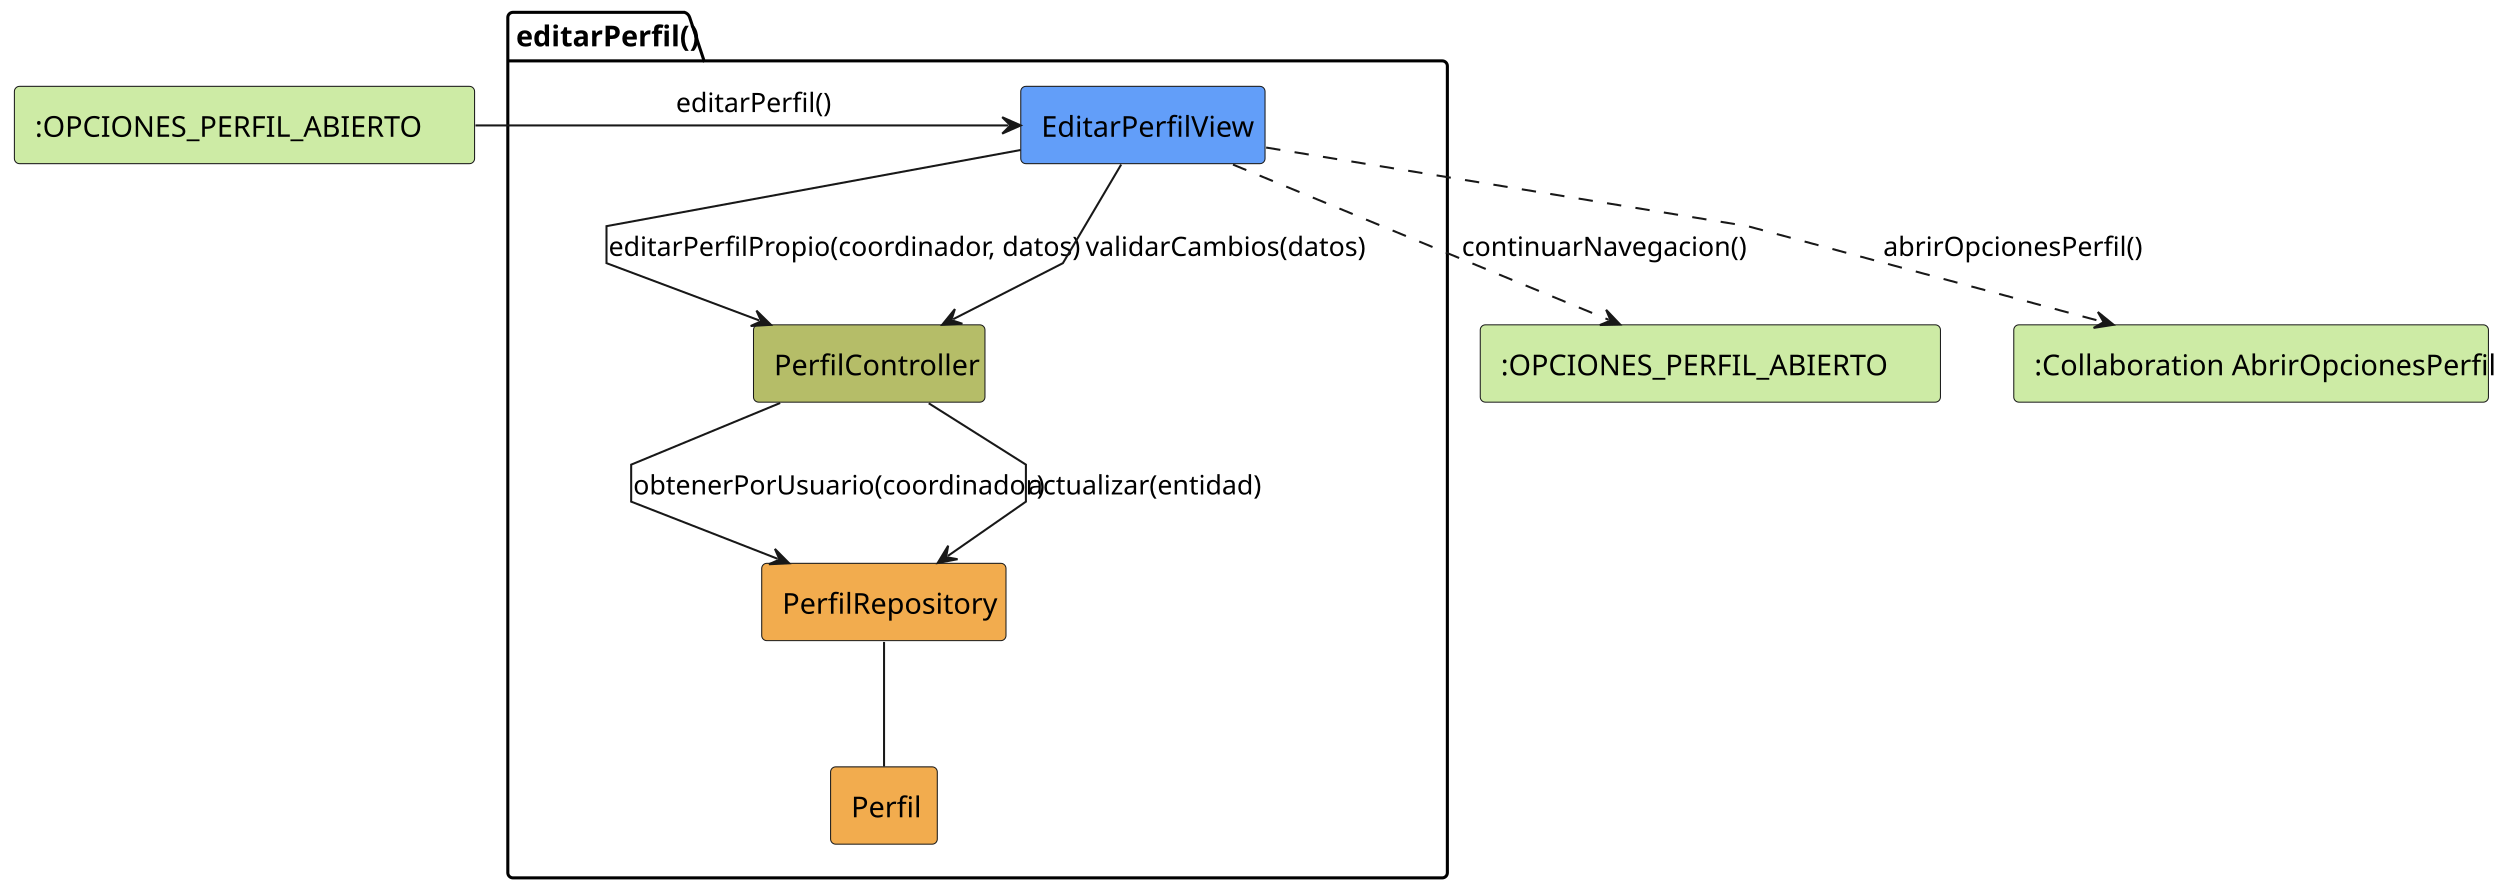
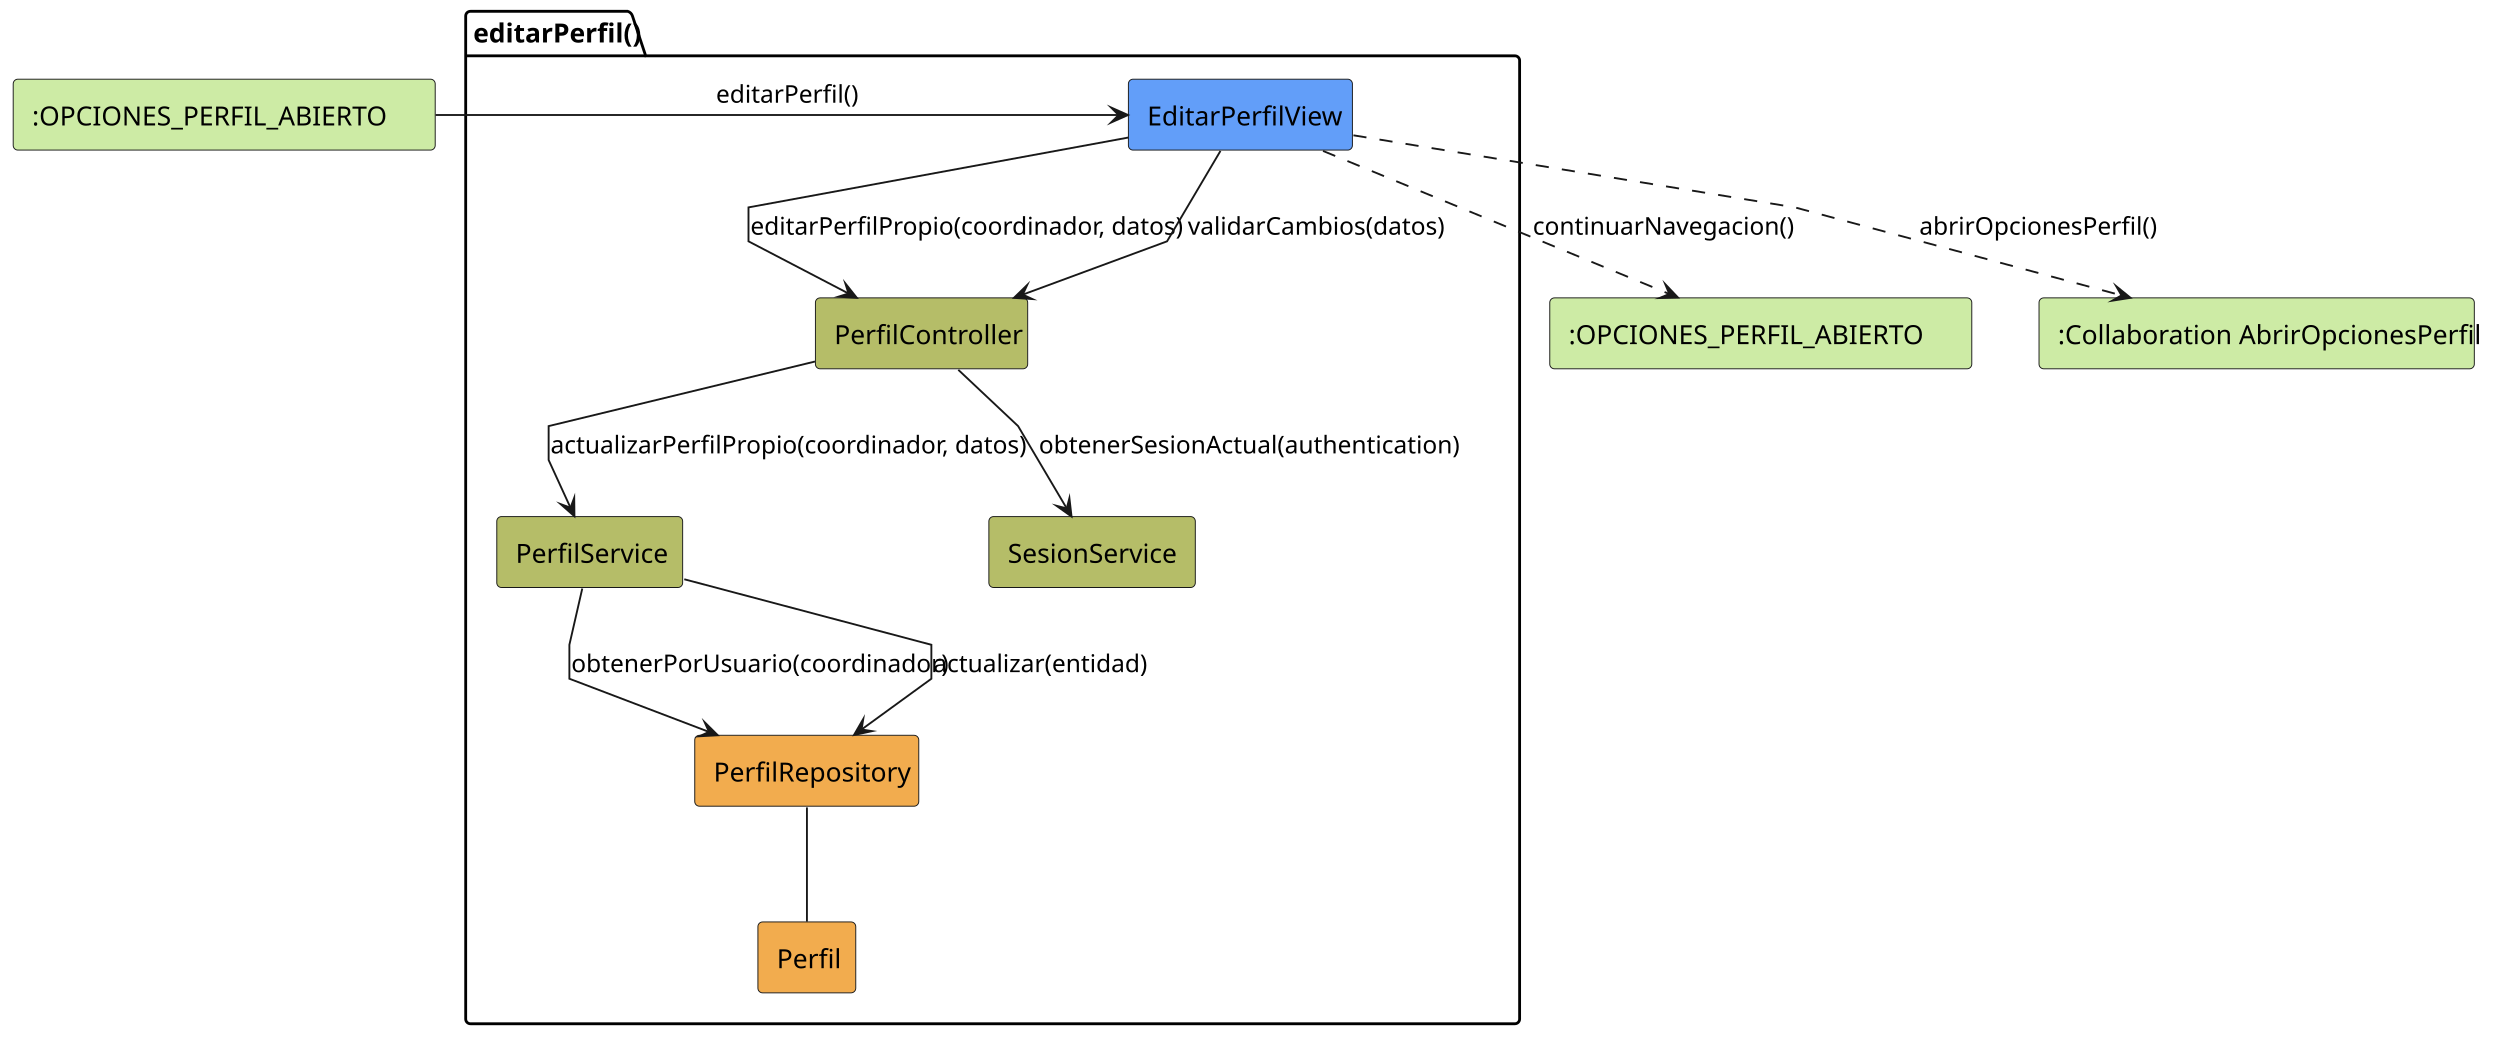
- <svg xmlns="http://www.w3.org/2000/svg" contentStyleType="text/css" height="434px" preserveAspectRatio="none" style="width:1216px;height:434px;background:#FFFFFF;" version="1.1" viewBox="0 0 1216 434" width="1216px" zoomAndPan="magnify">
+ <svg xmlns="http://www.w3.org/2000/svg" contentStyleType="text/css" data-diagram-type="DESCRIPTION" height="558px" preserveAspectRatio="none" style="width:1326px;height:558px;background:#FFFFFF;" version="1.1" viewBox="0 0 1326 558" width="1326px" zoomAndPan="magnify">
  <defs />
  <g>
-     <g id="cluster_editarPerfil">
-       <path d="M249.5,6 L332.962,6 A3.75,3.75 0 0 1 335.462,8.5 L342.462,29.609 L701.5,29.609 A2.5,2.5 0 0 1 704,32.109 L704,424.5 A2.5,2.5 0 0 1 701.5,427 L249.5,427 A2.5,2.5 0 0 1 247,424.5 L247,8.5 A2.5,2.5 0 0 1 249.5,6 " fill="none" style="stroke:#000000;stroke-width:1.5;" />
+     <g class="cluster" data-qualified-name="editarPerfil" data-source-line="4" id="ent0002">
+       <path d="M249.5,6 L332.962,6 A3.75,3.75 0 0 1 335.462,8.5 L342.462,29.609 L803.5,29.609 A2.5,2.5 0 0 1 806,32.109 L806,540.5 A2.5,2.5 0 0 1 803.5,543 L249.5,543 A2.5,2.5 0 0 1 247,540.5 L247,8.5 A2.5,2.5 0 0 1 249.5,6" fill="none" style="stroke:#000000;stroke-width:1.5;" />
      <line style="stroke:#000000;stroke-width:1.5;" x1="247" x2="342.462" y1="29.609" y2="29.609" />
-       <text fill="#000000" font-family="sans-serif" font-size="14" font-weight="bold" lengthAdjust="spacing" textLength="82.462" x="251" y="22.533">editarPerfil()</text>
+       <text fill="#000000" font-family="sans-serif" font-size="14" font-weight="700" lengthAdjust="spacing" textLength="82.462" x="251" y="22.533">editarPerfil()</text>
    </g>
-     <g id="elem_EditarPerfilView">
-       <rect fill="#629EF9" height="37.609" rx="2.5" ry="2.5" style="stroke:#181818;stroke-width:0.5;" width="118.814" x="496.5" y="42" />
-       <text fill="#000000" font-family="sans-serif" font-size="14" lengthAdjust="spacing" textLength="98.814" x="506.5" y="66.533">EditarPerfilView</text>
+     <g class="entity" data-qualified-name="editarPerfil.EditarPerfilView" data-source-line="5" id="ent0003">
+       <rect fill="#629EF9" height="37.609" rx="2.5" ry="2.5" style="stroke:#181818;stroke-width:0.5;" width="118.814" x="598.5" y="42" />
+       <text fill="#000000" font-family="sans-serif" font-size="14" lengthAdjust="spacing" textLength="98.814" x="608.5" y="66.533">EditarPerfilView</text>
    </g>
-     <g id="elem_PerfilController">
-       <rect fill="#B5BD68" height="37.609" rx="2.5" ry="2.5" style="stroke:#181818;stroke-width:0.5;" width="112.586" x="366.5" y="158" />
-       <text fill="#000000" font-family="sans-serif" font-size="14" lengthAdjust="spacing" textLength="92.586" x="376.5" y="182.533">PerfilController</text>
+     <g class="entity" data-qualified-name="editarPerfil.PerfilController" data-source-line="6" id="ent0004">
+       <rect fill="#B5BD68" height="37.609" rx="2.5" ry="2.5" style="stroke:#181818;stroke-width:0.5;" width="112.586" x="432.5" y="158" />
+       <text fill="#000000" font-family="sans-serif" font-size="14" lengthAdjust="spacing" textLength="92.586" x="442.5" y="182.533">PerfilController</text>
    </g>
-     <g id="elem_PerfilRepository">
-       <rect fill="#F2AC4E" height="37.609" rx="2.5" ry="2.5" style="stroke:#181818;stroke-width:0.5;" width="118.814" x="370.5" y="274" />
-       <text fill="#000000" font-family="sans-serif" font-size="14" lengthAdjust="spacing" textLength="98.814" x="380.5" y="298.533">PerfilRepository</text>
+     <g class="entity" data-qualified-name="editarPerfil.PerfilService" data-source-line="7" id="ent0005">
+       <rect fill="#B5BD68" height="37.609" rx="2.5" ry="2.5" style="stroke:#181818;stroke-width:0.5;" width="98.579" x="263.5" y="274" />
+       <text fill="#000000" font-family="sans-serif" font-size="14" lengthAdjust="spacing" textLength="78.579" x="273.5" y="298.533">PerfilService</text>
    </g>
-     <g id="elem_Perfil">
-       <rect fill="#F2AC4E" height="37.609" rx="2.5" ry="2.5" style="stroke:#181818;stroke-width:0.5;" width="51.897" x="404" y="373" />
-       <text fill="#000000" font-family="sans-serif" font-size="14" lengthAdjust="spacing" textLength="31.896" x="414" y="397.533">Perfil</text>
+     <g class="entity" data-qualified-name="editarPerfil.SesionService" data-source-line="8" id="ent0006">
+       <rect fill="#B5BD68" height="37.609" rx="2.5" ry="2.5" style="stroke:#181818;stroke-width:0.5;" width="109.489" x="524.5" y="274" />
+       <text fill="#000000" font-family="sans-serif" font-size="14" lengthAdjust="spacing" textLength="89.489" x="534.5" y="298.533">SesionService</text>
    </g>
-     <g id="elem_EstadoEntrada">
+     <g class="entity" data-qualified-name="editarPerfil.PerfilRepository" data-source-line="9" id="ent0007">
+       <rect fill="#F2AC4E" height="37.609" rx="2.5" ry="2.5" style="stroke:#181818;stroke-width:0.5;" width="118.814" x="368.5" y="390" />
+       <text fill="#000000" font-family="sans-serif" font-size="14" lengthAdjust="spacing" textLength="98.814" x="378.5" y="414.533">PerfilRepository</text>
+     </g>
+     <g class="entity" data-qualified-name="editarPerfil.Perfil" data-source-line="10" id="ent0008">
+       <rect fill="#F2AC4E" height="37.609" rx="2.5" ry="2.5" style="stroke:#181818;stroke-width:0.5;" width="51.897" x="402" y="489" />
+       <text fill="#000000" font-family="sans-serif" font-size="14" lengthAdjust="spacing" textLength="31.896" x="412" y="513.533">Perfil</text>
+     </g>
+     <g class="entity" data-qualified-name="EstadoEntrada" data-source-line="3" id="ent0001">
      <rect fill="#CDEBA5" height="37.609" rx="2.5" ry="2.5" style="stroke:#181818;stroke-width:0.5;" width="223.834" x="7" y="42" />
      <text fill="#000000" font-family="sans-serif" font-size="14" lengthAdjust="spacing" textLength="203.834" x="17" y="66.533">:OPCIONES_PERFIL_ABIERTO</text>
    </g>
-     <g id="elem_EstadoSalida">
-       <rect fill="#CDEBA5" height="37.609" rx="2.5" ry="2.5" style="stroke:#181818;stroke-width:0.5;" width="223.834" x="720" y="158" />
-       <text fill="#000000" font-family="sans-serif" font-size="14" lengthAdjust="spacing" textLength="203.834" x="730" y="182.533">:OPCIONES_PERFIL_ABIERTO</text>
+     <g class="entity" data-qualified-name="EstadoSalida" data-source-line="13" id="ent0009">
+       <rect fill="#CDEBA5" height="37.609" rx="2.5" ry="2.5" style="stroke:#181818;stroke-width:0.5;" width="223.834" x="822" y="158" />
+       <text fill="#000000" font-family="sans-serif" font-size="14" lengthAdjust="spacing" textLength="203.834" x="832" y="182.533">:OPCIONES_PERFIL_ABIERTO</text>
    </g>
-     <g id="elem_AbrirOpcionesPerfil">
-       <rect fill="#CDEBA5" height="37.609" rx="2.5" ry="2.5" style="stroke:#181818;stroke-width:0.5;" width="230.875" x="979.5" y="158" />
-       <text fill="#000000" font-family="sans-serif" font-size="14" lengthAdjust="spacing" textLength="210.875" x="989.5" y="182.533">:Collaboration AbrirOpcionesPerfil</text>
+     <g class="entity" data-qualified-name="AbrirOpcionesPerfil" data-source-line="14" id="ent0010">
+       <rect fill="#CDEBA5" height="37.609" rx="2.5" ry="2.5" style="stroke:#181818;stroke-width:0.5;" width="230.875" x="1081.5" y="158" />
+       <text fill="#000000" font-family="sans-serif" font-size="14" lengthAdjust="spacing" textLength="210.875" x="1091.5" y="182.533">:Collaboration AbrirOpcionesPerfil</text>
    </g>
-     <g id="link_EstadoEntrada_EditarPerfilView">
-       <path d="M231.25,61 C315.85,61 422.52,61 490.47,61 " fill="none" id="EstadoEntrada-to-EditarPerfilView" style="stroke:#181818;stroke-width:1;" />
-       <polygon fill="#181818" points="496.47,61,487.47,57,491.47,61,487.47,65,496.47,61" style="stroke:#181818;stroke-width:1;" />
-       <text fill="#000000" font-family="sans-serif" font-size="13" lengthAdjust="spacing" textLength="70.795" x="328.75" y="54.495">editarPerfil()</text>
+     <g class="link" data-entity-1="ent0001" data-entity-2="ent0003" data-link-type="dependency" data-source-line="16" id="lnk11">
+       <path d="M231.01,61 C342.66,61 504.88,61 593.28,61" fill="none" id="EstadoEntrada-to-EditarPerfilView" style="stroke:#181818;stroke-width:1;" />
+       <polygon fill="#181818" points="598.28,61,589.28,57,593.28,61,589.28,65,598.28,61" style="stroke:#181818;stroke-width:1;stroke-linejoin:miter;stroke-miterlimit:10;" />
+       <text fill="#000000" font-family="sans-serif" font-size="13" lengthAdjust="spacing" textLength="70.795" x="379.75" y="54.495">editarPerfil()</text>
    </g>
-     <g id="link_EditarPerfilView_PerfilController">
-       <path d="M496.45,72.95 C419.42,87.12 295,110 295,110 C295,110 295,128 295,128 C295,128 333.032,142.263 369.352,155.883 " fill="none" id="EditarPerfilView-to-PerfilController" style="stroke:#181818;stroke-width:1;" />
-       <polygon fill="#181818" points="374.97,157.99,367.947,151.085,370.288,156.234,365.139,158.575,374.97,157.99" style="stroke:#181818;stroke-width:1;" />
-       <text fill="#000000" font-family="sans-serif" font-size="13" lengthAdjust="spacing" textLength="216.055" x="296" y="124.495">editarPerfilPropio(coordinador, datos)</text>
+     <g class="link" data-entity-1="ent0003" data-entity-2="ent0004" data-link-type="dependency" data-source-line="18" id="lnk12">
+       <path d="M598.45,72.95 C521.42,87.12 397,110 397,110 C397,110 397,128 397,128 C397,128 423.947,142.057 450.047,155.677" fill="none" id="EditarPerfilView-to-PerfilController" style="stroke:#181818;stroke-width:1;" />
+       <polygon fill="#181818" points="454.48,157.99,448.352,150.28,450.047,155.677,444.651,157.373,454.48,157.99" style="stroke:#181818;stroke-width:1;stroke-linejoin:miter;stroke-miterlimit:10;" />
+       <text fill="#000000" font-family="sans-serif" font-size="13" lengthAdjust="spacing" textLength="216.055" x="398" y="124.495">editarPerfilPropio(coordinador, datos)</text>
    </g>
-     <g id="link_EditarPerfilView_PerfilController">
-       <path d="M545.34,80.03 C533.8,99.58 517,128 517,128 C517,128 490.284,141.641 463.613,155.261 " fill="none" id="EditarPerfilView-to-PerfilController-1" style="stroke:#181818;stroke-width:1;" />
-       <polygon fill="#181818" points="458.27,157.99,468.104,157.459,462.723,155.716,464.466,150.334,458.27,157.99" style="stroke:#181818;stroke-width:1;" />
-       <text fill="#000000" font-family="sans-serif" font-size="13" lengthAdjust="spacing" textLength="130.051" x="528" y="124.495">validarCambios(datos)</text>
+     <g class="link" data-entity-1="ent0003" data-entity-2="ent0004" data-link-type="dependency" data-source-line="21" id="lnk15">
+       <path d="M647.34,80.03 C635.8,99.58 619,128 619,128 C619,128 579.361,142.638 542.471,156.258" fill="none" id="EditarPerfilView-to-PerfilController-1" style="stroke:#181818;stroke-width:1;" />
+       <polygon fill="#181818" points="537.78,157.99,547.608,158.625,542.471,156.258,544.837,151.12,537.78,157.99" style="stroke:#181818;stroke-width:1;stroke-linejoin:miter;stroke-miterlimit:10;" />
+       <text fill="#000000" font-family="sans-serif" font-size="13" lengthAdjust="spacing" textLength="130.051" x="630" y="124.495">validarCambios(datos)</text>
    </g>
-     <g id="link_PerfilController_PerfilRepository">
-       <path d="M379.48,196.01 C346.56,209.63 307,226 307,226 C307,226 307,244 307,244 C307,244 343.361,258.189 378.261,271.809 " fill="none" id="PerfilController-to-PerfilRepository" style="stroke:#181818;stroke-width:1;" />
-       <polygon fill="#181818" points="383.85,273.99,376.92,266.992,379.192,272.172,374.012,274.444,383.85,273.99" style="stroke:#181818;stroke-width:1;" />
-       <text fill="#000000" font-family="sans-serif" font-size="13" lengthAdjust="spacing" textLength="186.431" x="308" y="240.495">obtenerPorUsuario(coordinador)</text>
+     <g class="link" data-entity-1="ent0004" data-entity-2="ent0006" data-link-type="dependency" data-source-line="19" id="lnk13">
+       <path d="M508.28,196.15 C522.72,209.74 540,226 540,226 C540,226 554.258,250.114 565.798,269.664" fill="none" id="PerfilController-to-SesionService" style="stroke:#181818;stroke-width:1;" />
+       <polygon fill="#181818" points="568.34,273.97,567.21,264.186,565.798,269.664,560.32,268.253,568.34,273.97" style="stroke:#181818;stroke-width:1;stroke-linejoin:miter;stroke-miterlimit:10;" />
+       <text fill="#000000" font-family="sans-serif" font-size="13" lengthAdjust="spacing" textLength="209.581" x="551" y="240.495">obtenerSesionActual(authentication)</text>
    </g>
-     <g id="link_PerfilController_PerfilRepository">
-       <path d="M451.73,196.15 C473.25,209.74 499,226 499,226 C499,226 499,244 499,244 C499,244 480.556,256.834 461.016,270.424 " fill="none" id="PerfilController-to-PerfilRepository-1" style="stroke:#181818;stroke-width:1;" />
-       <polygon fill="#181818" points="456.09,273.85,465.763,271.995,460.195,270.995,461.195,265.427,456.09,273.85" style="stroke:#181818;stroke-width:1;" />
-       <text fill="#000000" font-family="sans-serif" font-size="13" lengthAdjust="spacing" textLength="106.945" x="500" y="240.495">actualizar(entidad)</text>
+     <g class="link" data-entity-1="ent0004" data-entity-2="ent0005" data-link-type="dependency" data-source-line="20" id="lnk14">
+       <path d="M432.26,191.75 C373.75,205.94 291,226 291,226 C291,226 291,244 291,244 C291,244 296.366,255.715 302.596,269.305" fill="none" id="PerfilController-to-PerfilService" style="stroke:#181818;stroke-width:1;" />
+       <polygon fill="#181818" points="304.68,273.85,304.566,264.002,302.596,269.305,297.293,267.336,304.68,273.85" style="stroke:#181818;stroke-width:1;stroke-linejoin:miter;stroke-miterlimit:10;" />
+       <text fill="#000000" font-family="sans-serif" font-size="13" lengthAdjust="spacing" textLength="239.173" x="292" y="240.495">actualizarPerfilPropio(coordinador, datos)</text>
    </g>
-     <g id="link_PerfilRepository_Perfil">
-       <path d="M430,312.24 C430,329.59 430,355.52 430,372.84 " fill="none" id="PerfilRepository-Perfil" style="stroke:#181818;stroke-width:1;" />
+     <g class="link" data-entity-1="ent0005" data-entity-2="ent0007" data-link-type="dependency" data-source-line="22" id="lnk16">
+       <path d="M308.84,312.15 C305.73,325.74 302,342 302,342 C302,342 302,360 302,360 C302,360 340.298,374.59 376.048,388.21" fill="none" id="PerfilService-to-PerfilRepository" style="stroke:#181818;stroke-width:1;" />
+       <polygon fill="#181818" points="380.72,389.99,373.734,383.048,376.048,388.21,370.886,390.524,380.72,389.99" style="stroke:#181818;stroke-width:1;stroke-linejoin:miter;stroke-miterlimit:10;" />
+       <text fill="#000000" font-family="sans-serif" font-size="13" lengthAdjust="spacing" textLength="186.431" x="303" y="356.495">obtenerPorUsuario(coordinador)</text>
    </g>
-     <g id="link_EditarPerfilView_EstadoSalida">
-       <path d="M599.73,80.06 C651.26,101.35 730.834,134.209 782.474,155.539 " fill="none" id="EditarPerfilView-to-EstadoSalida" style="stroke:#181818;stroke-width:1;stroke-dasharray:7.0,7.0;" />
-       <polygon fill="#181818" points="788.02,157.83,781.229,150.697,783.399,155.921,778.175,158.091,788.02,157.83" style="stroke:#181818;stroke-width:1;" />
-       <text fill="#000000" font-family="sans-serif" font-size="13" lengthAdjust="spacing" textLength="130.793" x="711" y="124.495">continuarNavegacion()</text>
+     <g class="link" data-entity-1="ent0005" data-entity-2="ent0007" data-link-type="dependency" data-source-line="23" id="lnk17">
+       <path d="M362.94,307.24 C416.51,321.45 494,342 494,342 C494,342 494,360 494,360 C494,360 475.684,373.32 456.994,386.909" fill="none" id="PerfilService-to-PerfilRepository-1" style="stroke:#181818;stroke-width:1;" />
+       <polygon fill="#181818" points="452.95,389.85,462.582,387.792,456.994,386.909,457.877,381.322,452.95,389.85" style="stroke:#181818;stroke-width:1;stroke-linejoin:miter;stroke-miterlimit:10;" />
+       <text fill="#000000" font-family="sans-serif" font-size="13" lengthAdjust="spacing" textLength="106.945" x="495" y="356.495">actualizar(entidad)</text>
    </g>
-     <g id="link_EditarPerfilView_AbrirOpcionesPerfil">
-       <path d="M615.85,71.77 C701.81,85.81 850,110 850,110 C850,110 949.717,136.859 1022.257,156.409 " fill="none" id="EditarPerfilView-to-AbrirOpcionesPerfil" style="stroke:#181818;stroke-width:1;stroke-dasharray:7.0,7.0;" />
-       <polygon fill="#181818" points="1028.05,157.97,1020.401,151.766,1023.222,156.669,1018.319,159.49,1028.05,157.97" style="stroke:#181818;stroke-width:1;" />
-       <text fill="#000000" font-family="sans-serif" font-size="13" lengthAdjust="spacing" textLength="119.203" x="916" y="124.495">abrirOpcionesPerfil()</text>
+     <g class="link" data-entity-1="ent0007" data-entity-2="ent0008" data-link-type="association" data-source-line="24" id="lnk18">
+       <path d="M428,428.24 C428,445.59 428,471.52 428,488.84" fill="none" id="PerfilRepository-Perfil" style="stroke:#181818;stroke-width:1;" />
+     </g>
+     <g class="link" data-entity-1="ent0003" data-entity-2="ent0009" data-link-type="dependency" data-source-line="25" id="lnk19">
+       <path d="M701.73,80.06 C753.26,101.35 833.759,134.591 885.399,155.921" fill="none" id="EditarPerfilView-to-EstadoSalida" style="stroke:#181818;stroke-width:1;stroke-dasharray:7,7;" />
+       <polygon fill="#181818" points="890.02,157.83,883.229,150.697,885.399,155.921,880.175,158.091,890.02,157.83" style="stroke:#181818;stroke-width:1;stroke-linejoin:miter;stroke-miterlimit:10;" />
+       <text fill="#000000" font-family="sans-serif" font-size="13" lengthAdjust="spacing" textLength="130.793" x="813" y="124.495">continuarNavegacion()</text>
+     </g>
+     <g class="link" data-entity-1="ent0003" data-entity-2="ent0010" data-link-type="dependency" data-source-line="26" id="lnk20">
+       <path d="M717.85,71.77 C803.81,85.81 952,110 952,110 C952,110 1052.682,137.119 1125.222,156.669" fill="none" id="EditarPerfilView-to-AbrirOpcionesPerfil" style="stroke:#181818;stroke-width:1;stroke-dasharray:7,7;" />
+       <polygon fill="#181818" points="1130.05,157.97,1122.401,151.766,1125.222,156.669,1120.319,159.49,1130.05,157.97" style="stroke:#181818;stroke-width:1;stroke-linejoin:miter;stroke-miterlimit:10;" />
+       <text fill="#000000" font-family="sans-serif" font-size="13" lengthAdjust="spacing" textLength="119.203" x="1018" y="124.495">abrirOpcionesPerfil()</text>
    </g>
  </g>
</svg>
